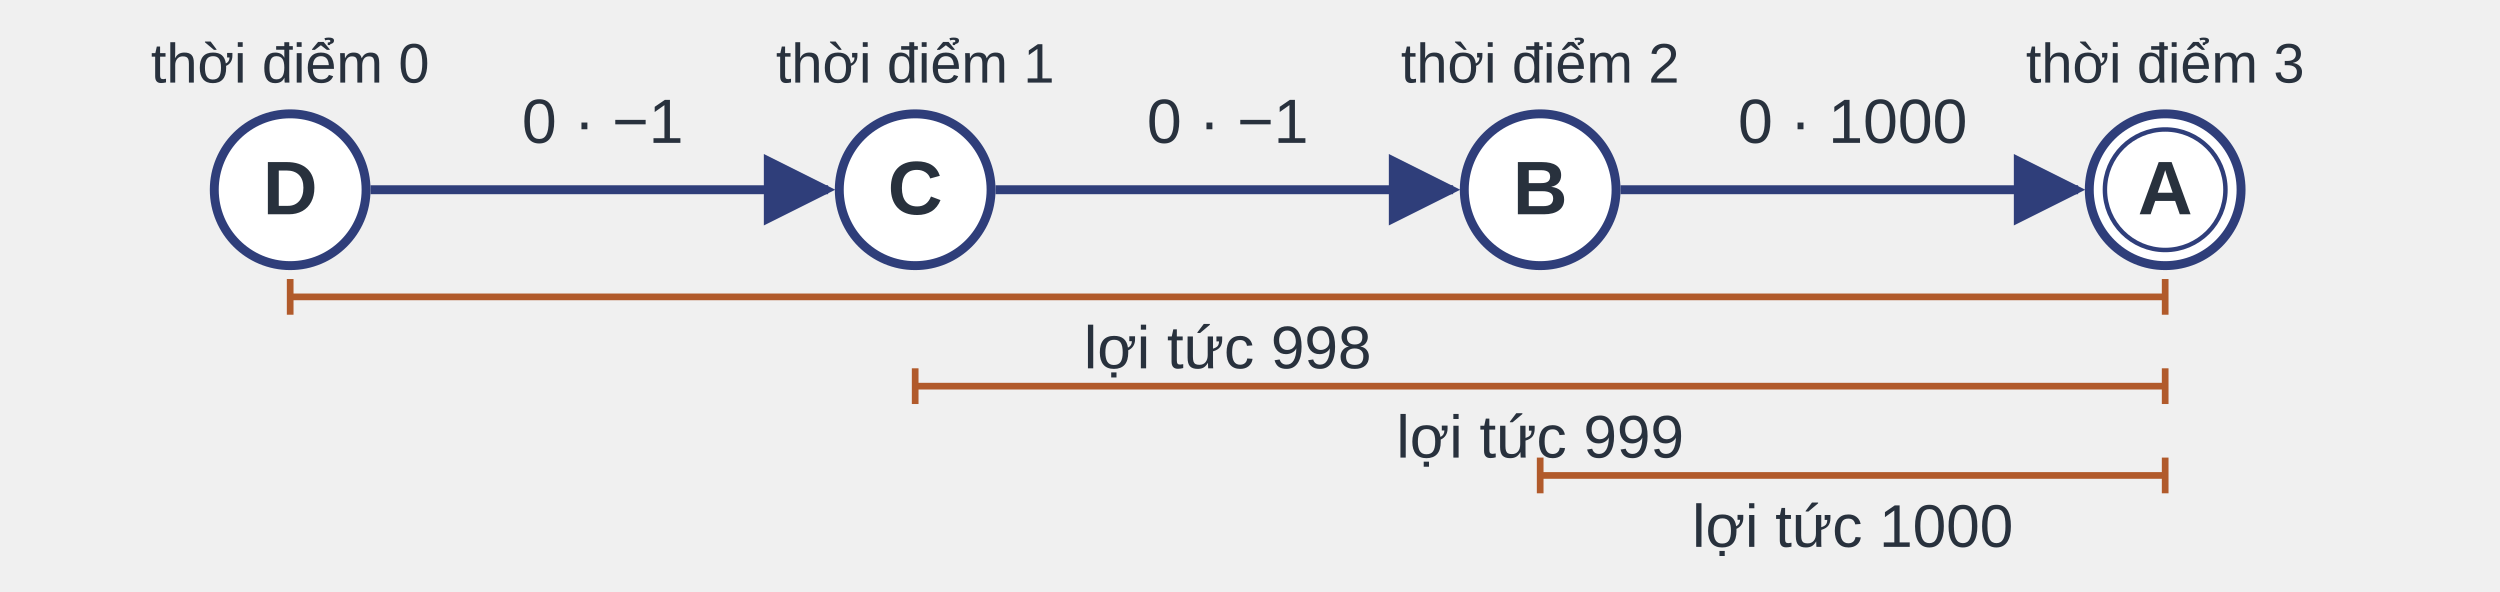
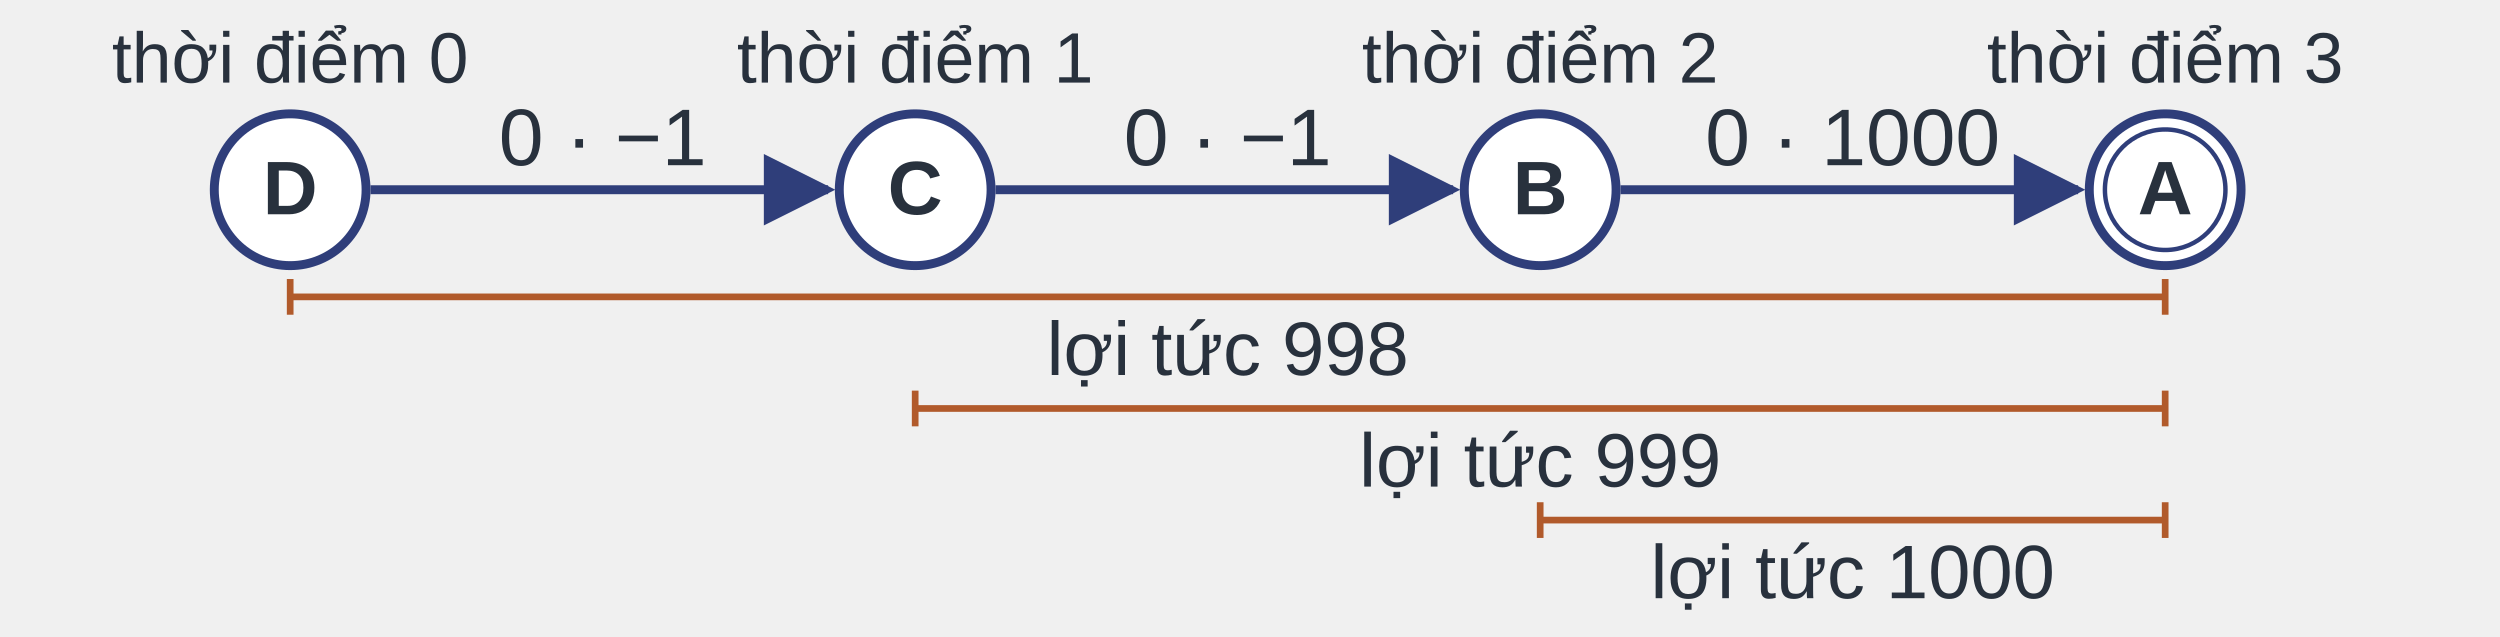
- <svg xmlns="http://www.w3.org/2000/svg" width="1120" height="265" viewBox="0 0 1120 265" role="img" aria-labelledby="title desc">
+ <svg xmlns="http://www.w3.org/2000/svg" width="1120" height="285" viewBox="0 0 1120 285" role="img" aria-labelledby="title desc">
  <defs>
    <marker id="arrow" viewBox="0 0 10 10" refX="9" refY="5" markerWidth="8" markerHeight="8" orient="auto-start-reverse">
      <path d="M0 0 L10 5 L0 10 Z" fill="#2F3E7A" />
    </marker>
    <marker id="arrow-o" viewBox="0 0 10 10" refX="9" refY="5" markerWidth="8" markerHeight="8" orient="auto-start-reverse">
      <path d="M0 0 L10 5 L0 10 Z" fill="#B15A2B" />
    </marker>
  </defs>
  <g font-family="Arial, Helvetica, sans-serif">
    <circle cx="130" cy="85" r="34" fill="white" stroke="#2F3E7A" stroke-width="4" />
    <text x="130" y="96" text-anchor="middle" font-size="34" fill="#28313D" font-weight="bold">D</text>
-     <text x="130" y="37" text-anchor="middle" font-size="25" fill="#28313D" font-weight="normal">thời điểm 0</text>
+     <text x="130" y="37" text-anchor="middle" font-size="32" fill="#28313D" font-weight="normal">thời điểm 0</text>
    <circle cx="410" cy="85" r="34" fill="white" stroke="#2F3E7A" stroke-width="4" />
    <text x="410" y="96" text-anchor="middle" font-size="34" fill="#28313D" font-weight="bold">C</text>
-     <text x="410" y="37" text-anchor="middle" font-size="25" fill="#28313D" font-weight="normal">thời điểm 1</text>
+     <text x="410" y="37" text-anchor="middle" font-size="32" fill="#28313D" font-weight="normal">thời điểm 1</text>
    <circle cx="690" cy="85" r="34" fill="white" stroke="#2F3E7A" stroke-width="4" />
    <text x="690" y="96" text-anchor="middle" font-size="34" fill="#28313D" font-weight="bold">B</text>
-     <text x="690" y="37" text-anchor="middle" font-size="25" fill="#28313D" font-weight="normal">thời điểm 2</text>
+     <text x="690" y="37" text-anchor="middle" font-size="32" fill="#28313D" font-weight="normal">thời điểm 2</text>
    <circle cx="970" cy="85" r="34" fill="white" stroke="#2F3E7A" stroke-width="4" />
    <circle cx="970" cy="85" r="27" fill="none" stroke="#2F3E7A" stroke-width="2" />
    <text x="970" y="96" text-anchor="middle" font-size="34" fill="#28313D" font-weight="bold">A</text>
-     <text x="970" y="37" text-anchor="middle" font-size="25" fill="#28313D" font-weight="normal">thời điểm 3</text>
+     <text x="970" y="37" text-anchor="middle" font-size="32" fill="#28313D" font-weight="normal">thời điểm 3</text>
    <path d="M 166 85 L 371 85" fill="none" stroke="#2F3E7A" stroke-width="4" marker-end="url(#arrow)" />
-     <text x="270.0" y="64" text-anchor="middle" font-size="28" fill="#28313D" font-weight="normal">0 · −1</text>
+     <text x="270.0" y="74" text-anchor="middle" font-size="36" fill="#28313D" font-weight="normal">0 · −1</text>
    <path d="M 446 85 L 651 85" fill="none" stroke="#2F3E7A" stroke-width="4" marker-end="url(#arrow)" />
-     <text x="550.0" y="64" text-anchor="middle" font-size="28" fill="#28313D" font-weight="normal">0 · −1</text>
+     <text x="550.0" y="74" text-anchor="middle" font-size="36" fill="#28313D" font-weight="normal">0 · −1</text>
    <path d="M 726 85 L 931 85" fill="none" stroke="#2F3E7A" stroke-width="4" marker-end="url(#arrow)" />
-     <text x="830.0" y="64" text-anchor="middle" font-size="28" fill="#28313D" font-weight="normal">0 · 1000</text>
+     <text x="830.0" y="74" text-anchor="middle" font-size="36" fill="#28313D" font-weight="normal">0 · 1000</text>
    <path d="M 130 133 L 970 133" fill="none" stroke="#B15A2B" stroke-width="3" />
    <path d="M 130 125 L 130 141" fill="none" stroke="#B15A2B" stroke-width="3" />
    <path d="M 970 125 L 970 141" fill="none" stroke="#B15A2B" stroke-width="3" />
-     <text x="550.0" y="165" text-anchor="middle" font-size="27" fill="#28313D" font-weight="normal">lợi tức 998</text>
-     <path d="M 410 173 L 970 173" fill="none" stroke="#B15A2B" stroke-width="3" />
-     <path d="M 410 165 L 410 181" fill="none" stroke="#B15A2B" stroke-width="3" />
-     <path d="M 970 165 L 970 181" fill="none" stroke="#B15A2B" stroke-width="3" />
-     <text x="690.0" y="205" text-anchor="middle" font-size="27" fill="#28313D" font-weight="normal">lợi tức 999</text>
-     <path d="M 690 213 L 970 213" fill="none" stroke="#B15A2B" stroke-width="3" />
-     <path d="M 690 205 L 690 221" fill="none" stroke="#B15A2B" stroke-width="3" />
-     <path d="M 970 205 L 970 221" fill="none" stroke="#B15A2B" stroke-width="3" />
-     <text x="830.0" y="245" text-anchor="middle" font-size="27" fill="#28313D" font-weight="normal">lợi tức 1000</text>
+     <text x="550.0" y="168" text-anchor="middle" font-size="34" fill="#28313D" font-weight="normal">lợi tức 998</text>
+     <path d="M 410 183 L 970 183" fill="none" stroke="#B15A2B" stroke-width="3" />
+     <path d="M 410 175 L 410 191" fill="none" stroke="#B15A2B" stroke-width="3" />
+     <path d="M 970 175 L 970 191" fill="none" stroke="#B15A2B" stroke-width="3" />
+     <text x="690.0" y="218" text-anchor="middle" font-size="34" fill="#28313D" font-weight="normal">lợi tức 999</text>
+     <path d="M 690 233 L 970 233" fill="none" stroke="#B15A2B" stroke-width="3" />
+     <path d="M 690 225 L 690 241" fill="none" stroke="#B15A2B" stroke-width="3" />
+     <path d="M 970 225 L 970 241" fill="none" stroke="#B15A2B" stroke-width="3" />
+     <text x="830.0" y="268" text-anchor="middle" font-size="34" fill="#28313D" font-weight="normal">lợi tức 1000</text>
  </g>
</svg>
